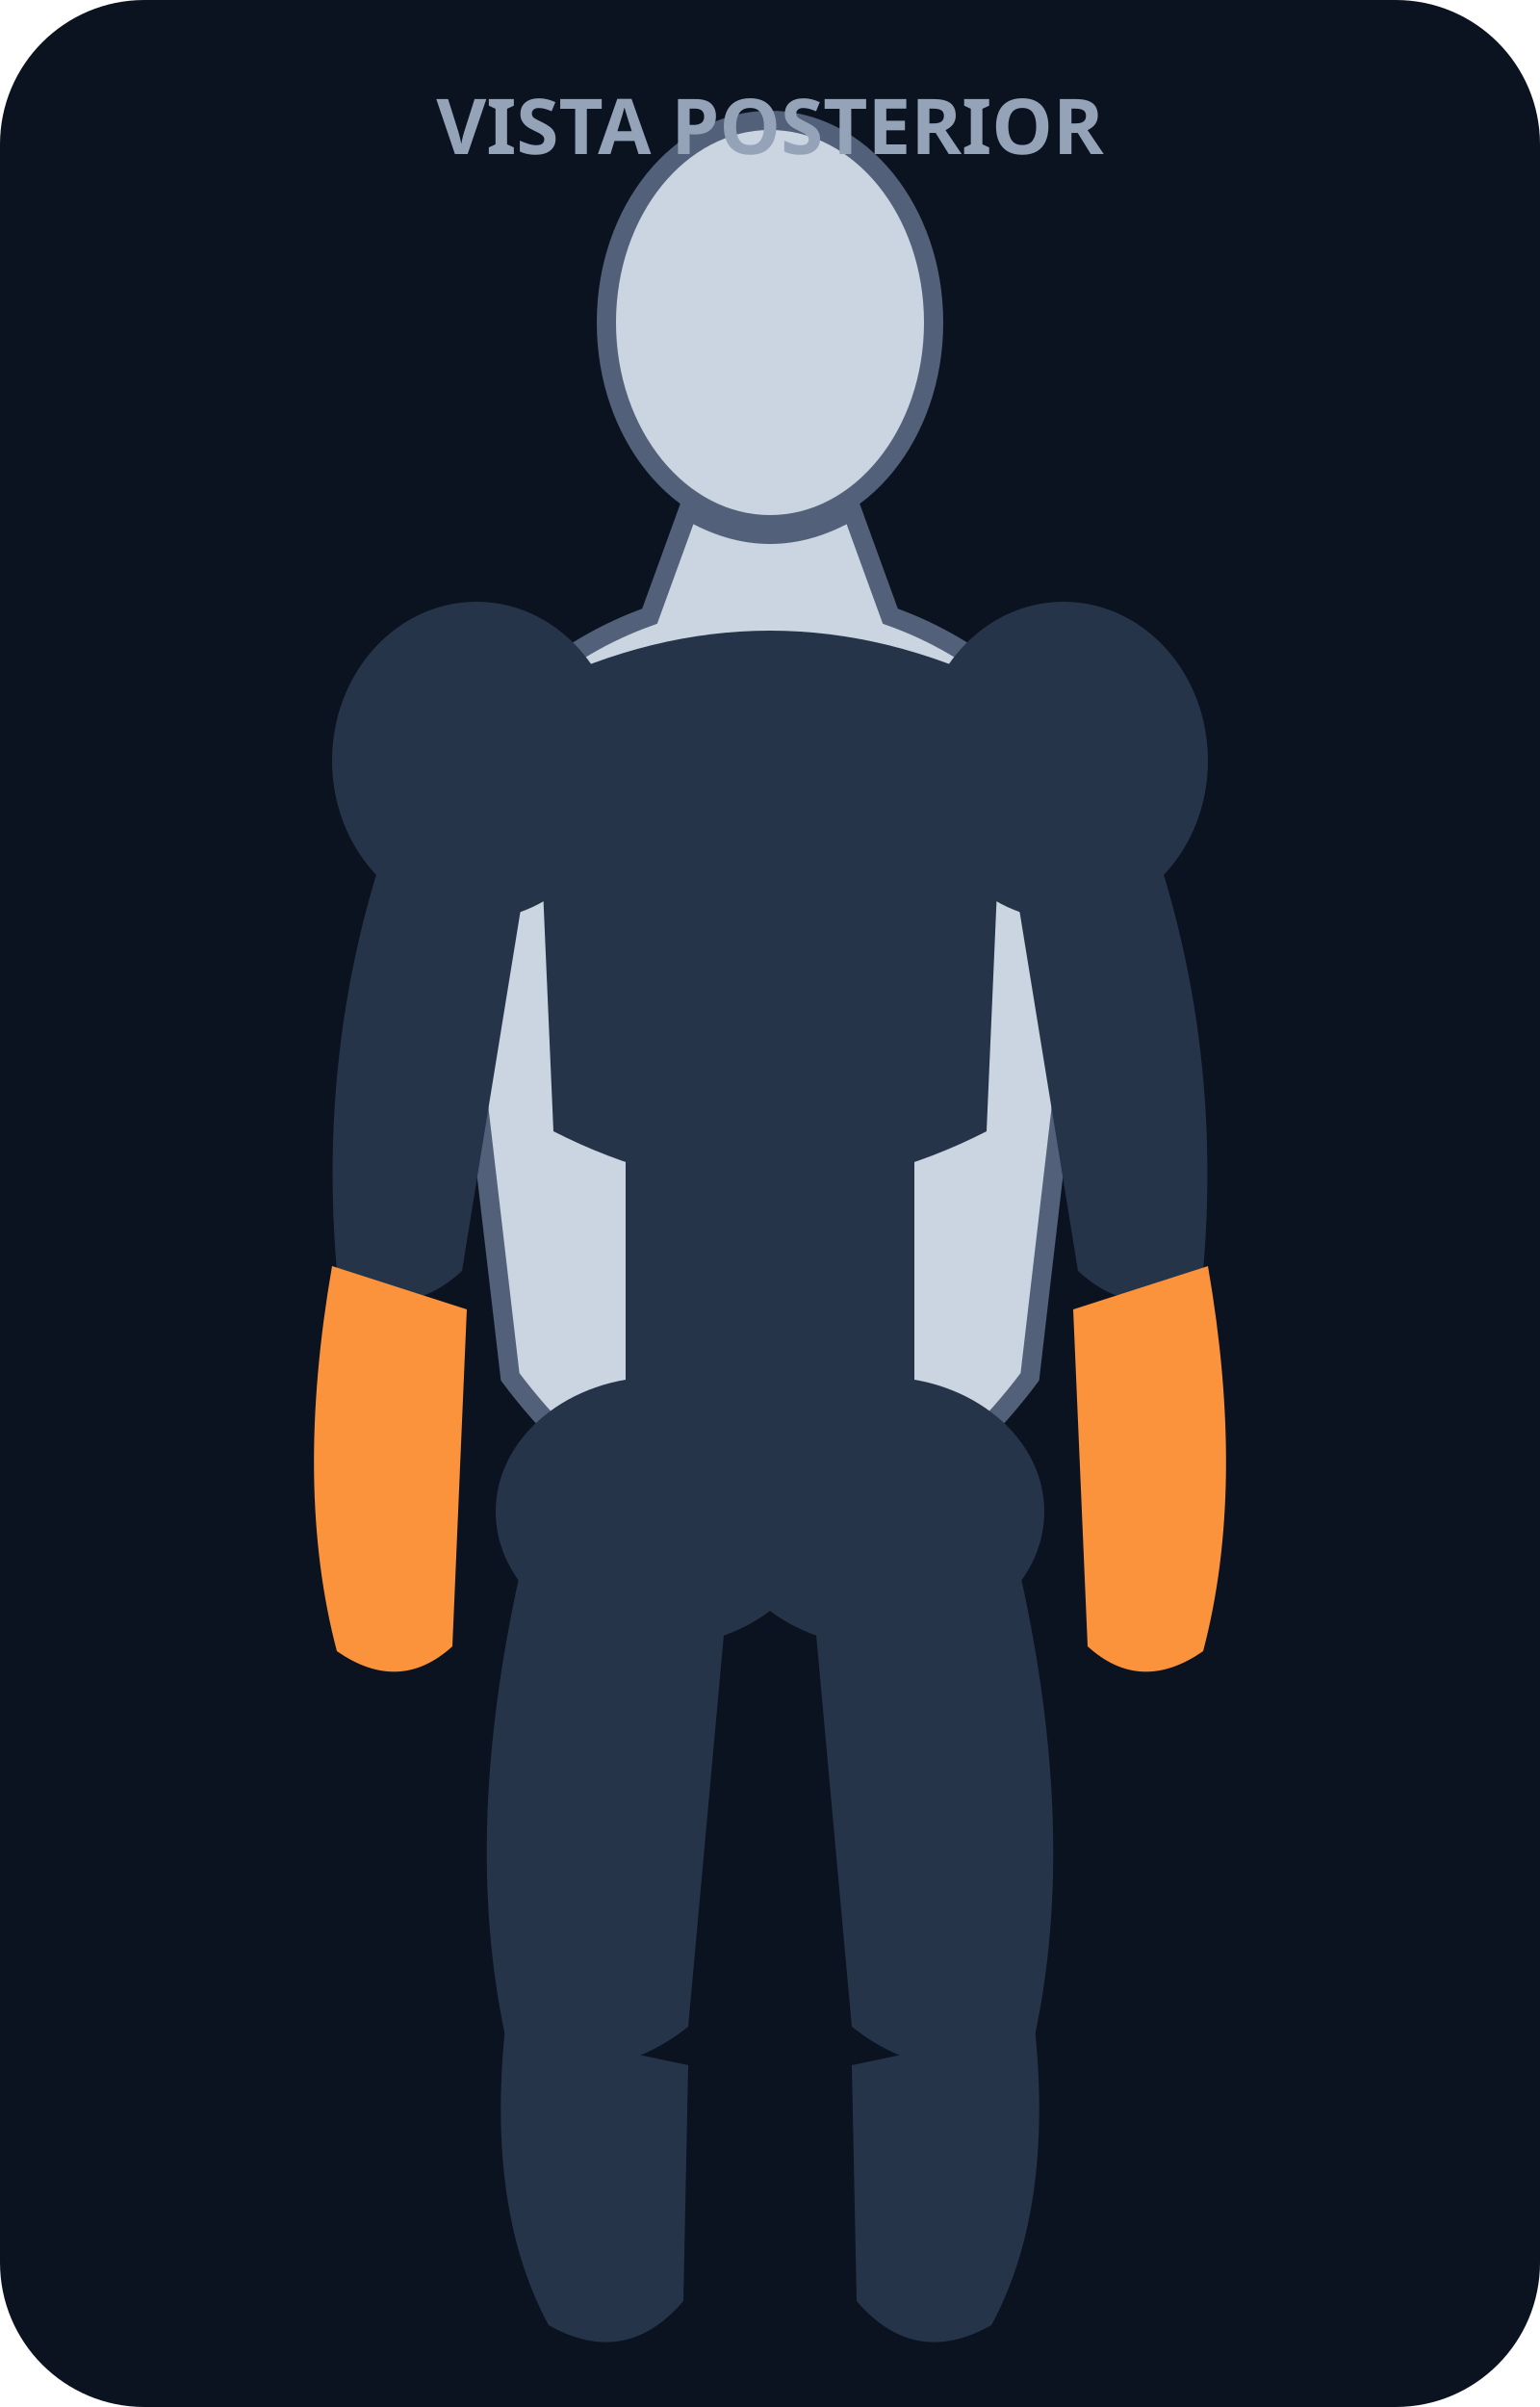
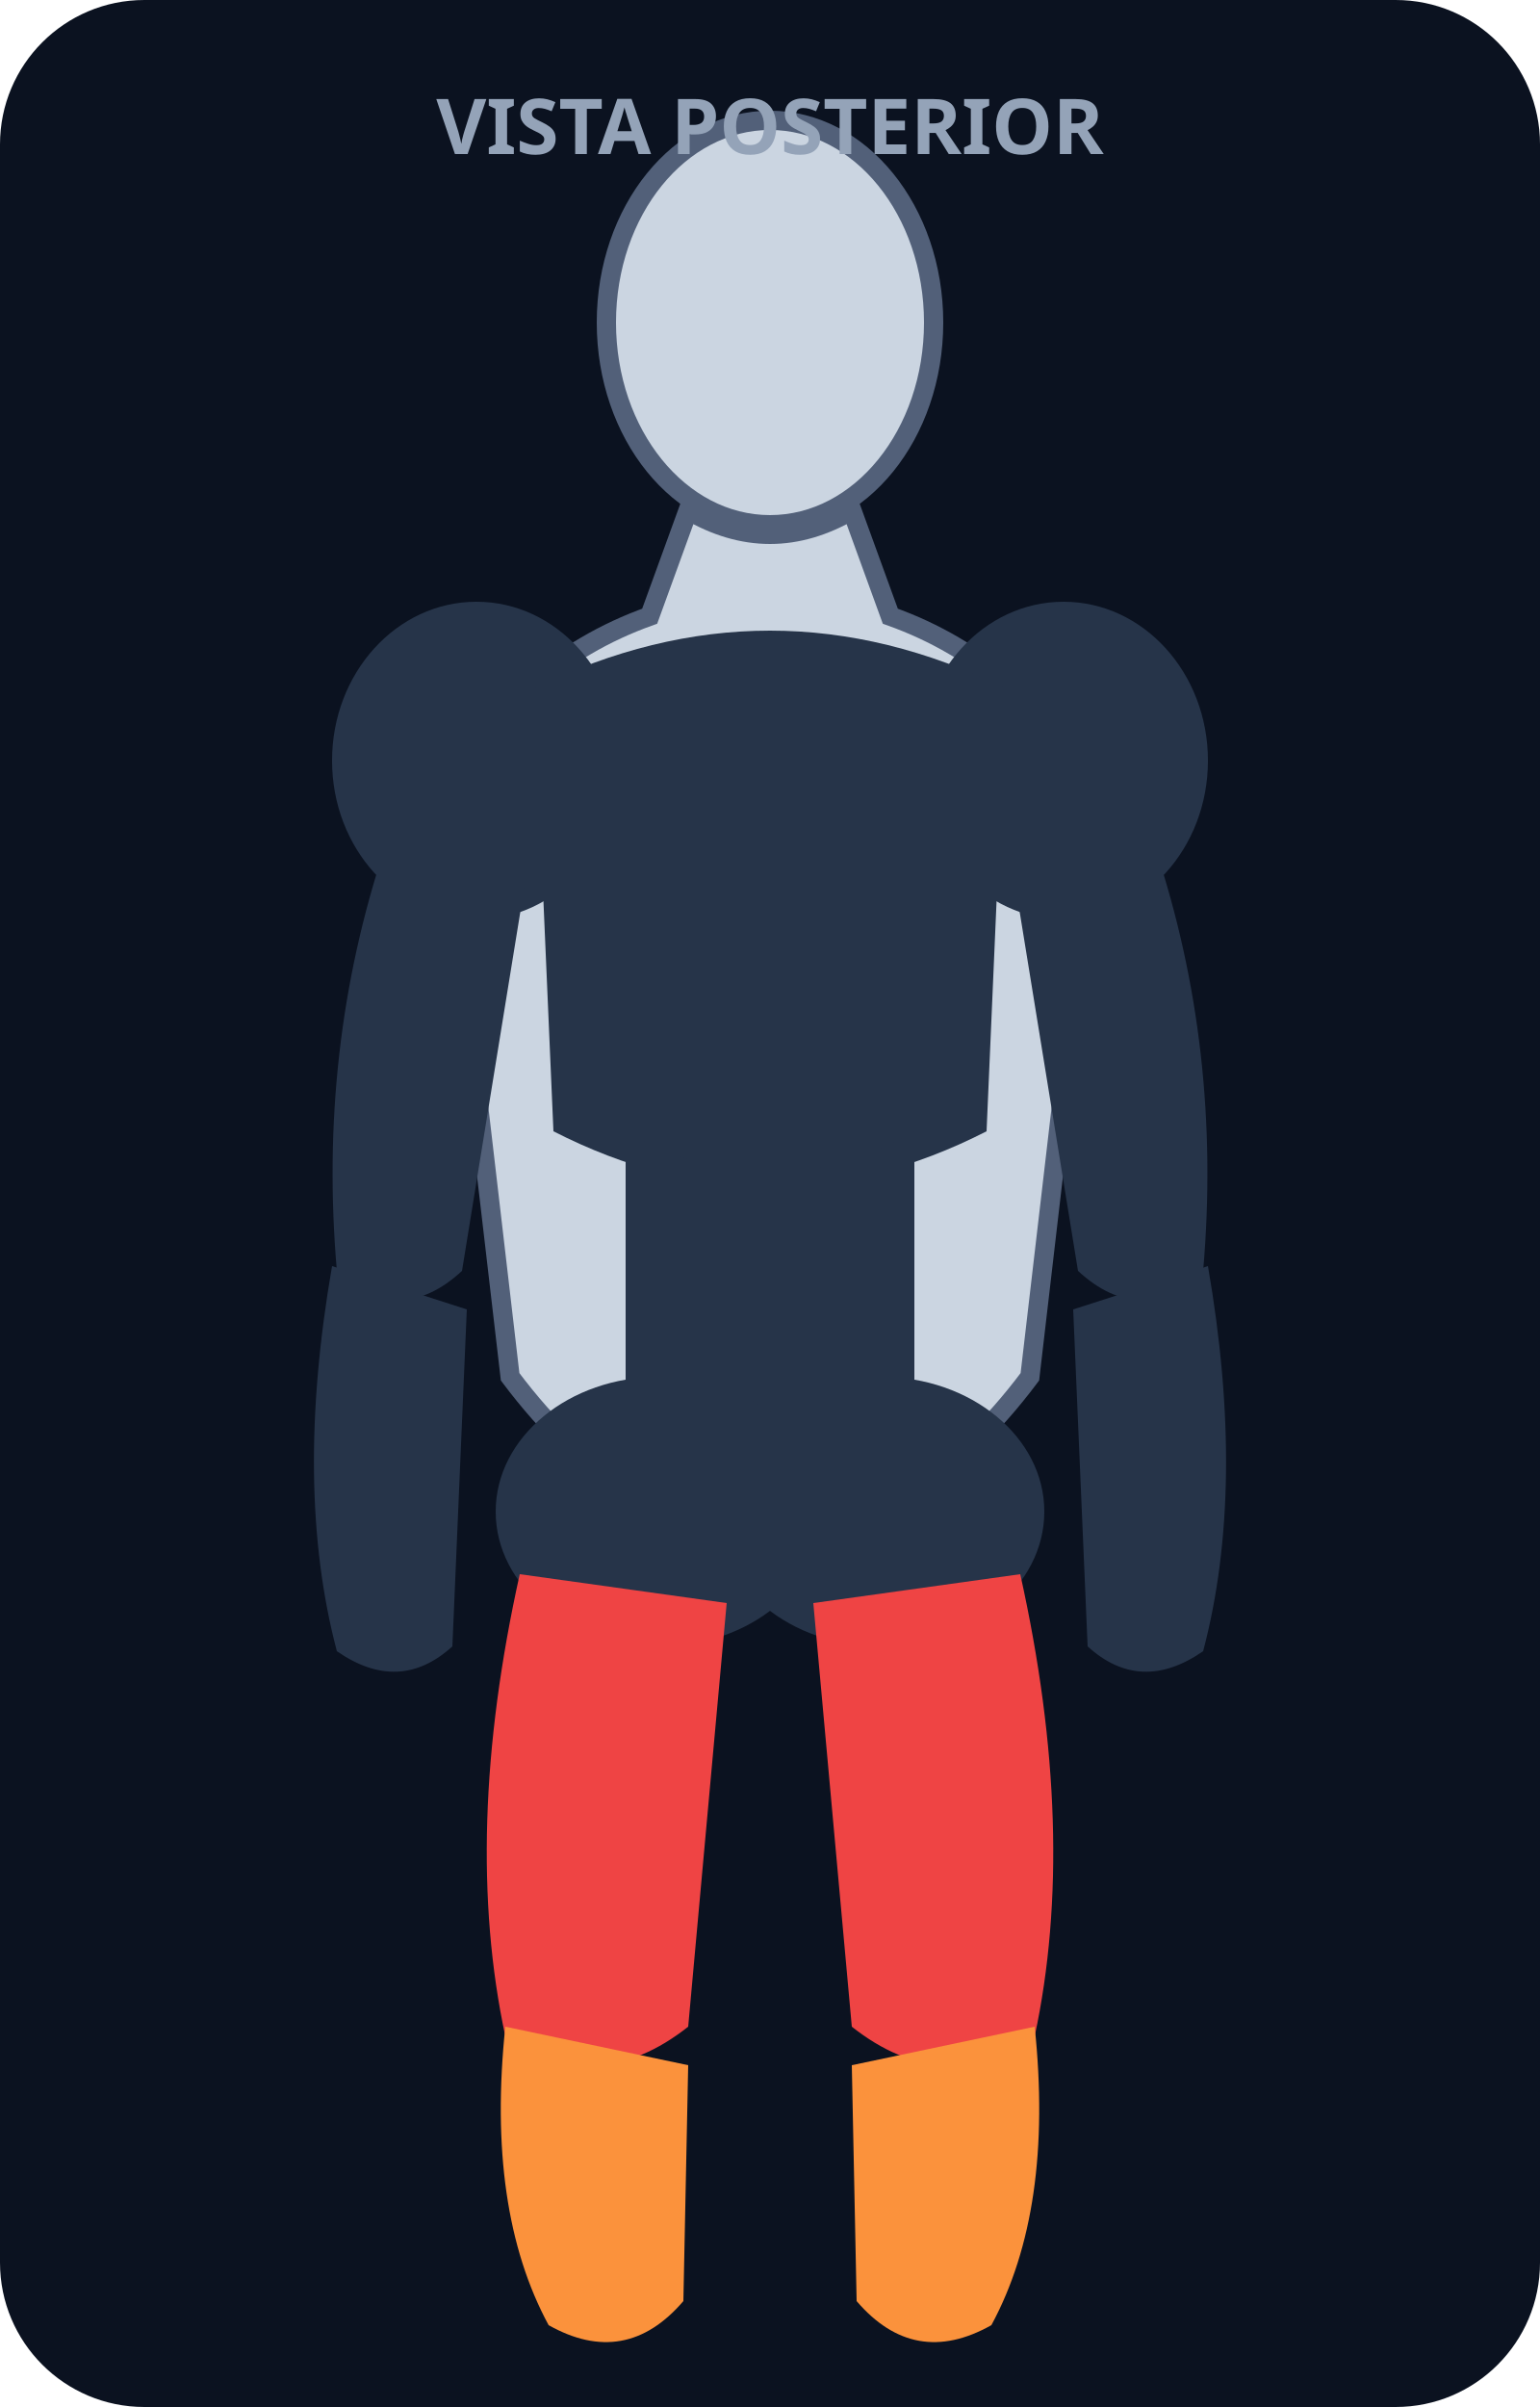
<svg xmlns="http://www.w3.org/2000/svg" viewBox="0 0 320 500">
  <rect width="320" height="500" rx="30" fill="#0b1220" />
  <ellipse cx="160" cy="67" rx="34" ry="42" fill="#cbd5e1" stroke="#526079" stroke-width="4" />
  <path d="M143 106 Q160 116 177 106 L185 128 Q213 138 228 166 L214 286 Q190 318 160 318 Q130 318 106 286 L92 166 Q107 138 135 128Z" fill="#cbd5e1" stroke="#526079" stroke-width="4" />
  <ellipse cx="99" cy="158" rx="30" ry="33" fill="#263449" />
  <ellipse cx="221" cy="158" rx="30" ry="33" fill="#263449" />
  <path d="M80 176 Q66 218 70 264 Q83 276 96 264 L109 184Z" fill="#263449" />
  <path d="M240 176 Q254 218 250 264 Q237 276 224 264 L211 184Z" fill="#263449" />
-   <path d="M69 263 Q61 309 70 343 Q83 352 94 342 L97 272Z" fill="#fb923c" />
-   <path d="M251 263 Q259 309 250 343 Q237 352 226 342 L223 272Z" fill="#fb923c" />
+   <path d="M69 263 Q61 309 70 343 Q83 352 94 342 L97 272Z" fill="#263449" />
+   <path d="M251 263 Q259 309 250 343 Q237 352 226 342 L223 272Z" fill="#263449" />
  <path d="M111 143 Q160 119 209 143 L205 235 Q160 258 115 235Z" fill="#263449" />
  <path d="M130 235 Q160 252 190 235 L190 291 Q160 305 130 291Z" fill="#263449" />
  <ellipse cx="137" cy="314" rx="34" ry="28" fill="#263449" />
  <ellipse cx="183" cy="314" rx="34" ry="28" fill="#263449" />
-   <path d="M108 327 Q96 381 105 423 Q124 436 143 421 L151 333Z" fill="#263449" />
-   <path d="M212 327 Q224 381 215 423 Q196 436 177 421 L169 333Z" fill="#263449" />
-   <path d="M105 421 Q101 459 114 483 Q130 492 142 478 L143 429Z" fill="#263449" />
-   <path d="M215 421 Q219 459 206 483 Q190 492 178 478 L177 429Z" fill="#263449" />
+   <path d="M108 327 Q96 381 105 423 Q124 436 143 421 L151 333Z" fill="#ef4444" />
+   <path d="M212 327 Q224 381 215 423 Q196 436 177 421 L169 333Z" fill="#ef4444" />
+   <path d="M105 421 Q101 459 114 483 Q130 492 142 478 L143 429Z" fill="#fb923c" />
+   <path d="M215 421 Q219 459 206 483 Q190 492 178 478 L177 429Z" fill="#fb923c" />
  <text x="160" y="32" text-anchor="middle" fill="#94a3b8" font-family="system-ui" font-size="16" font-weight="700">VISTA POSTERIOR</text>
</svg>
